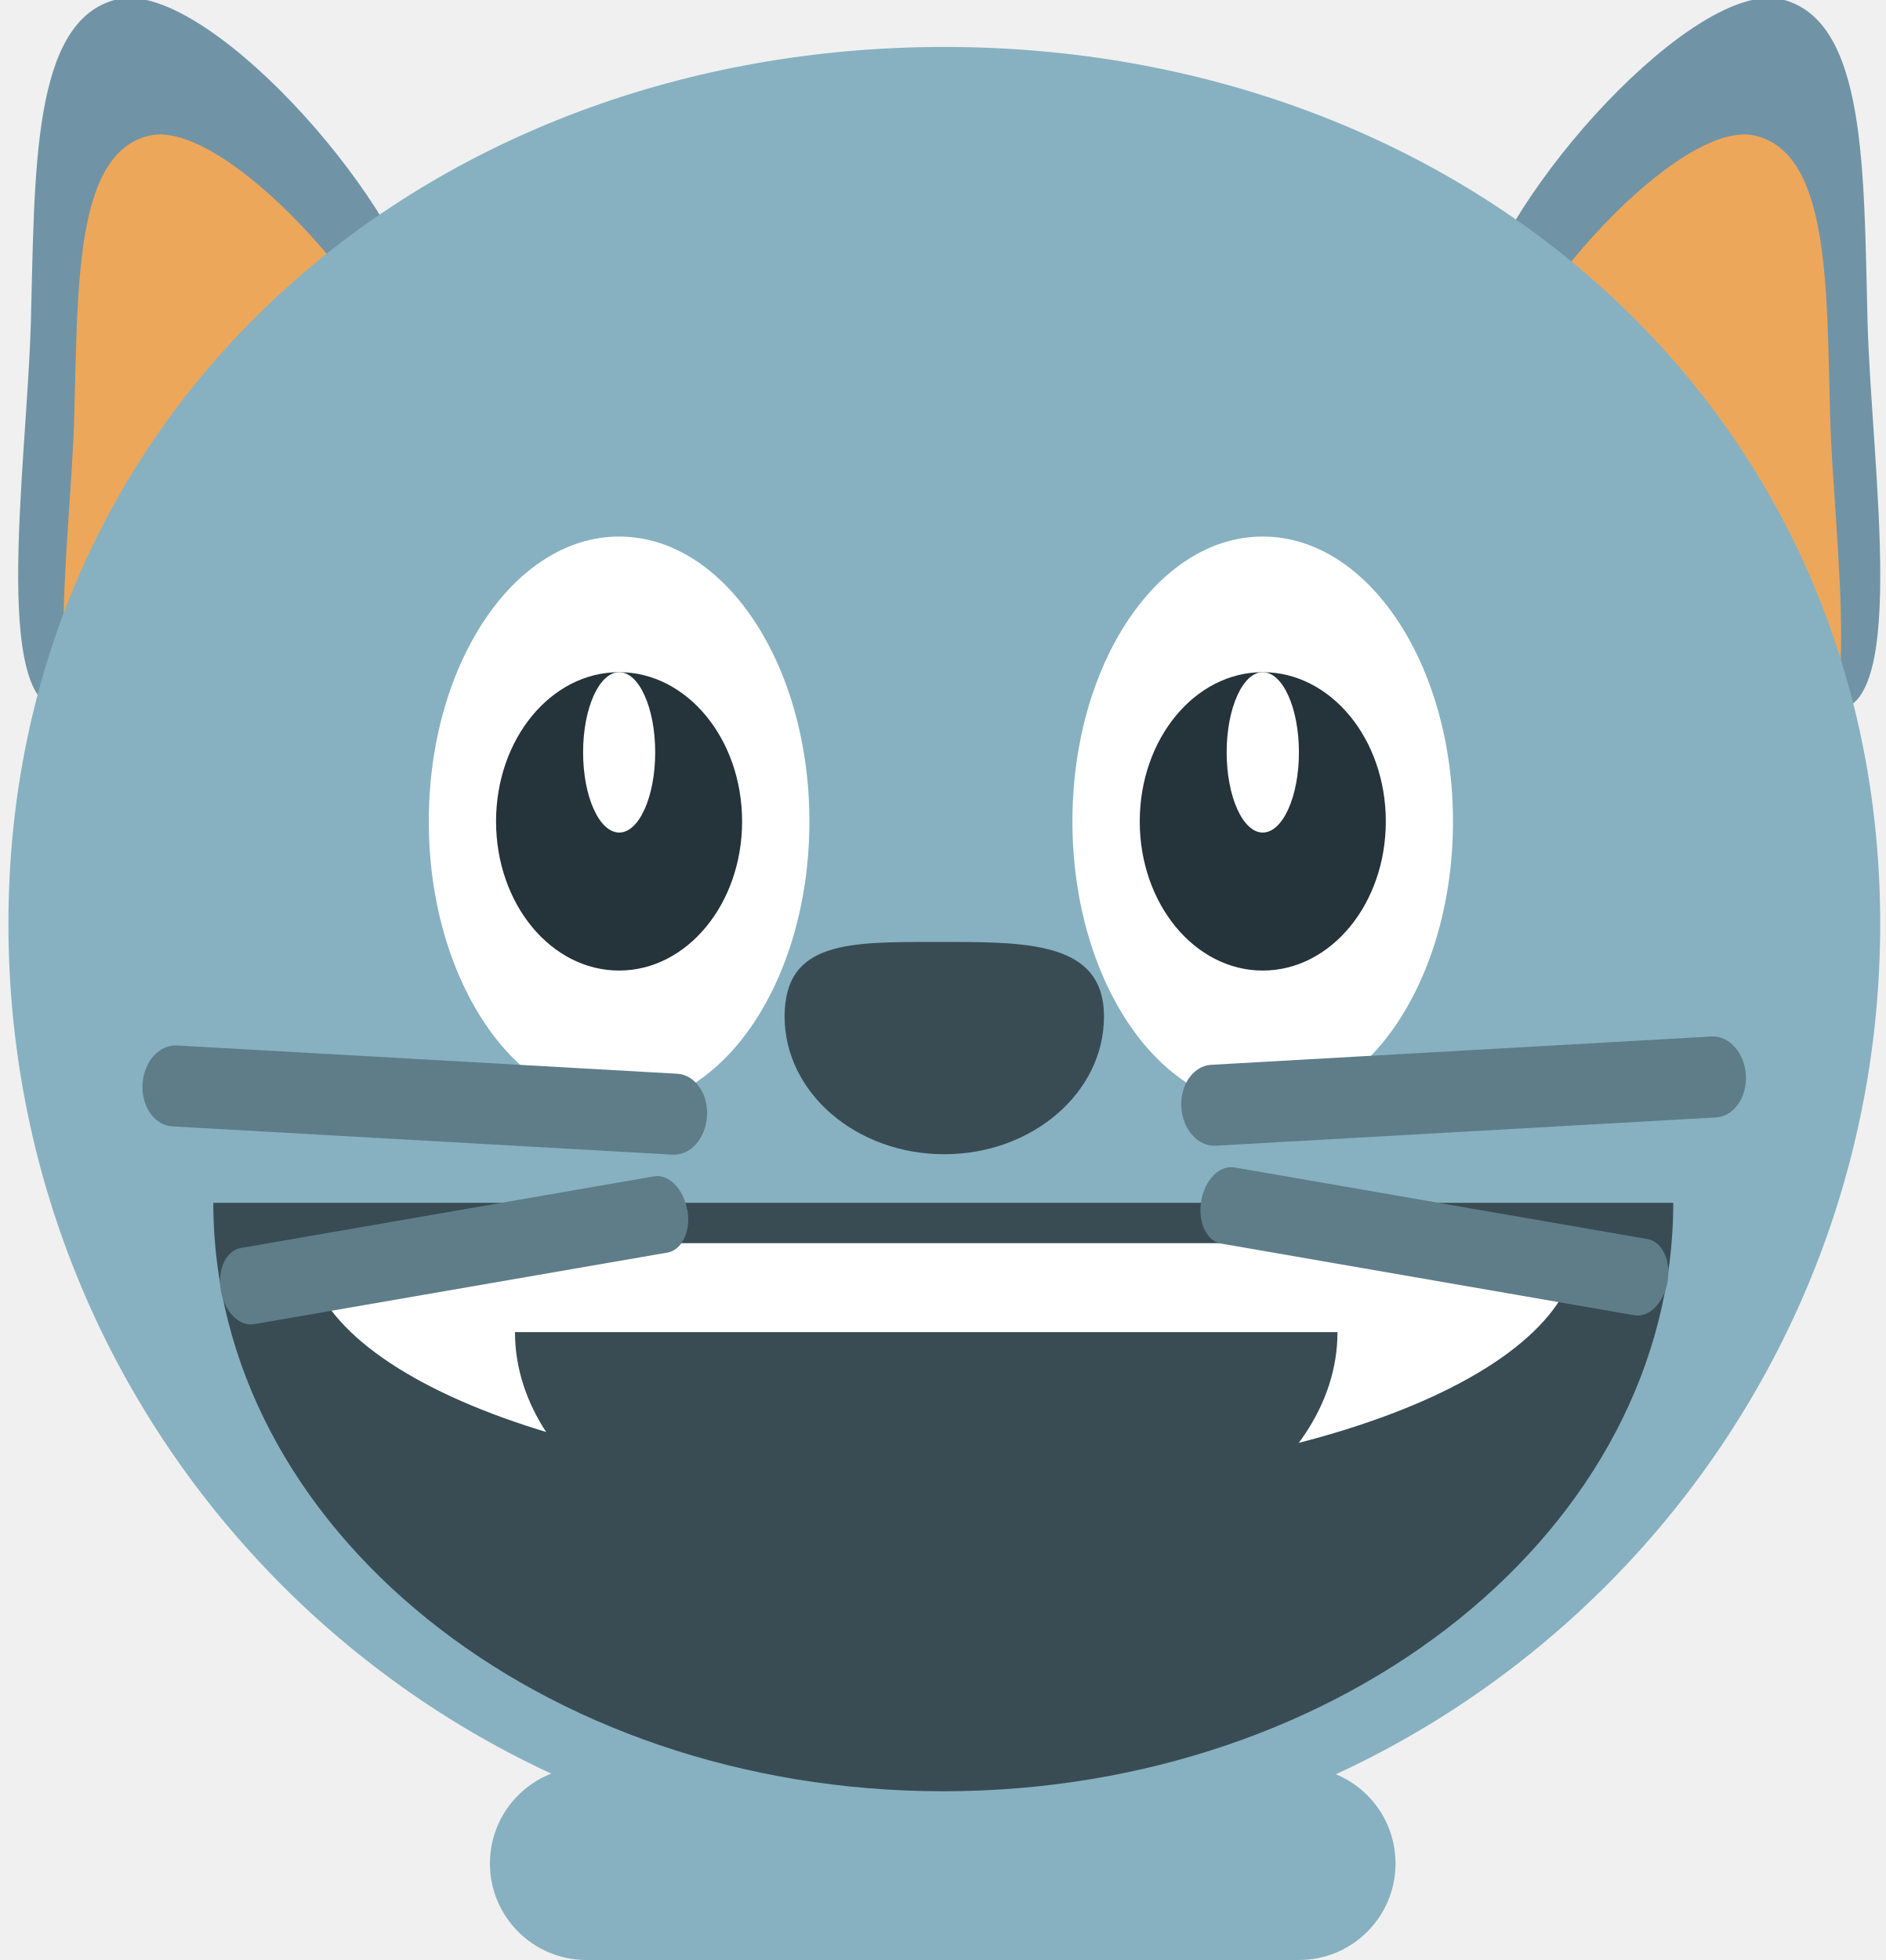
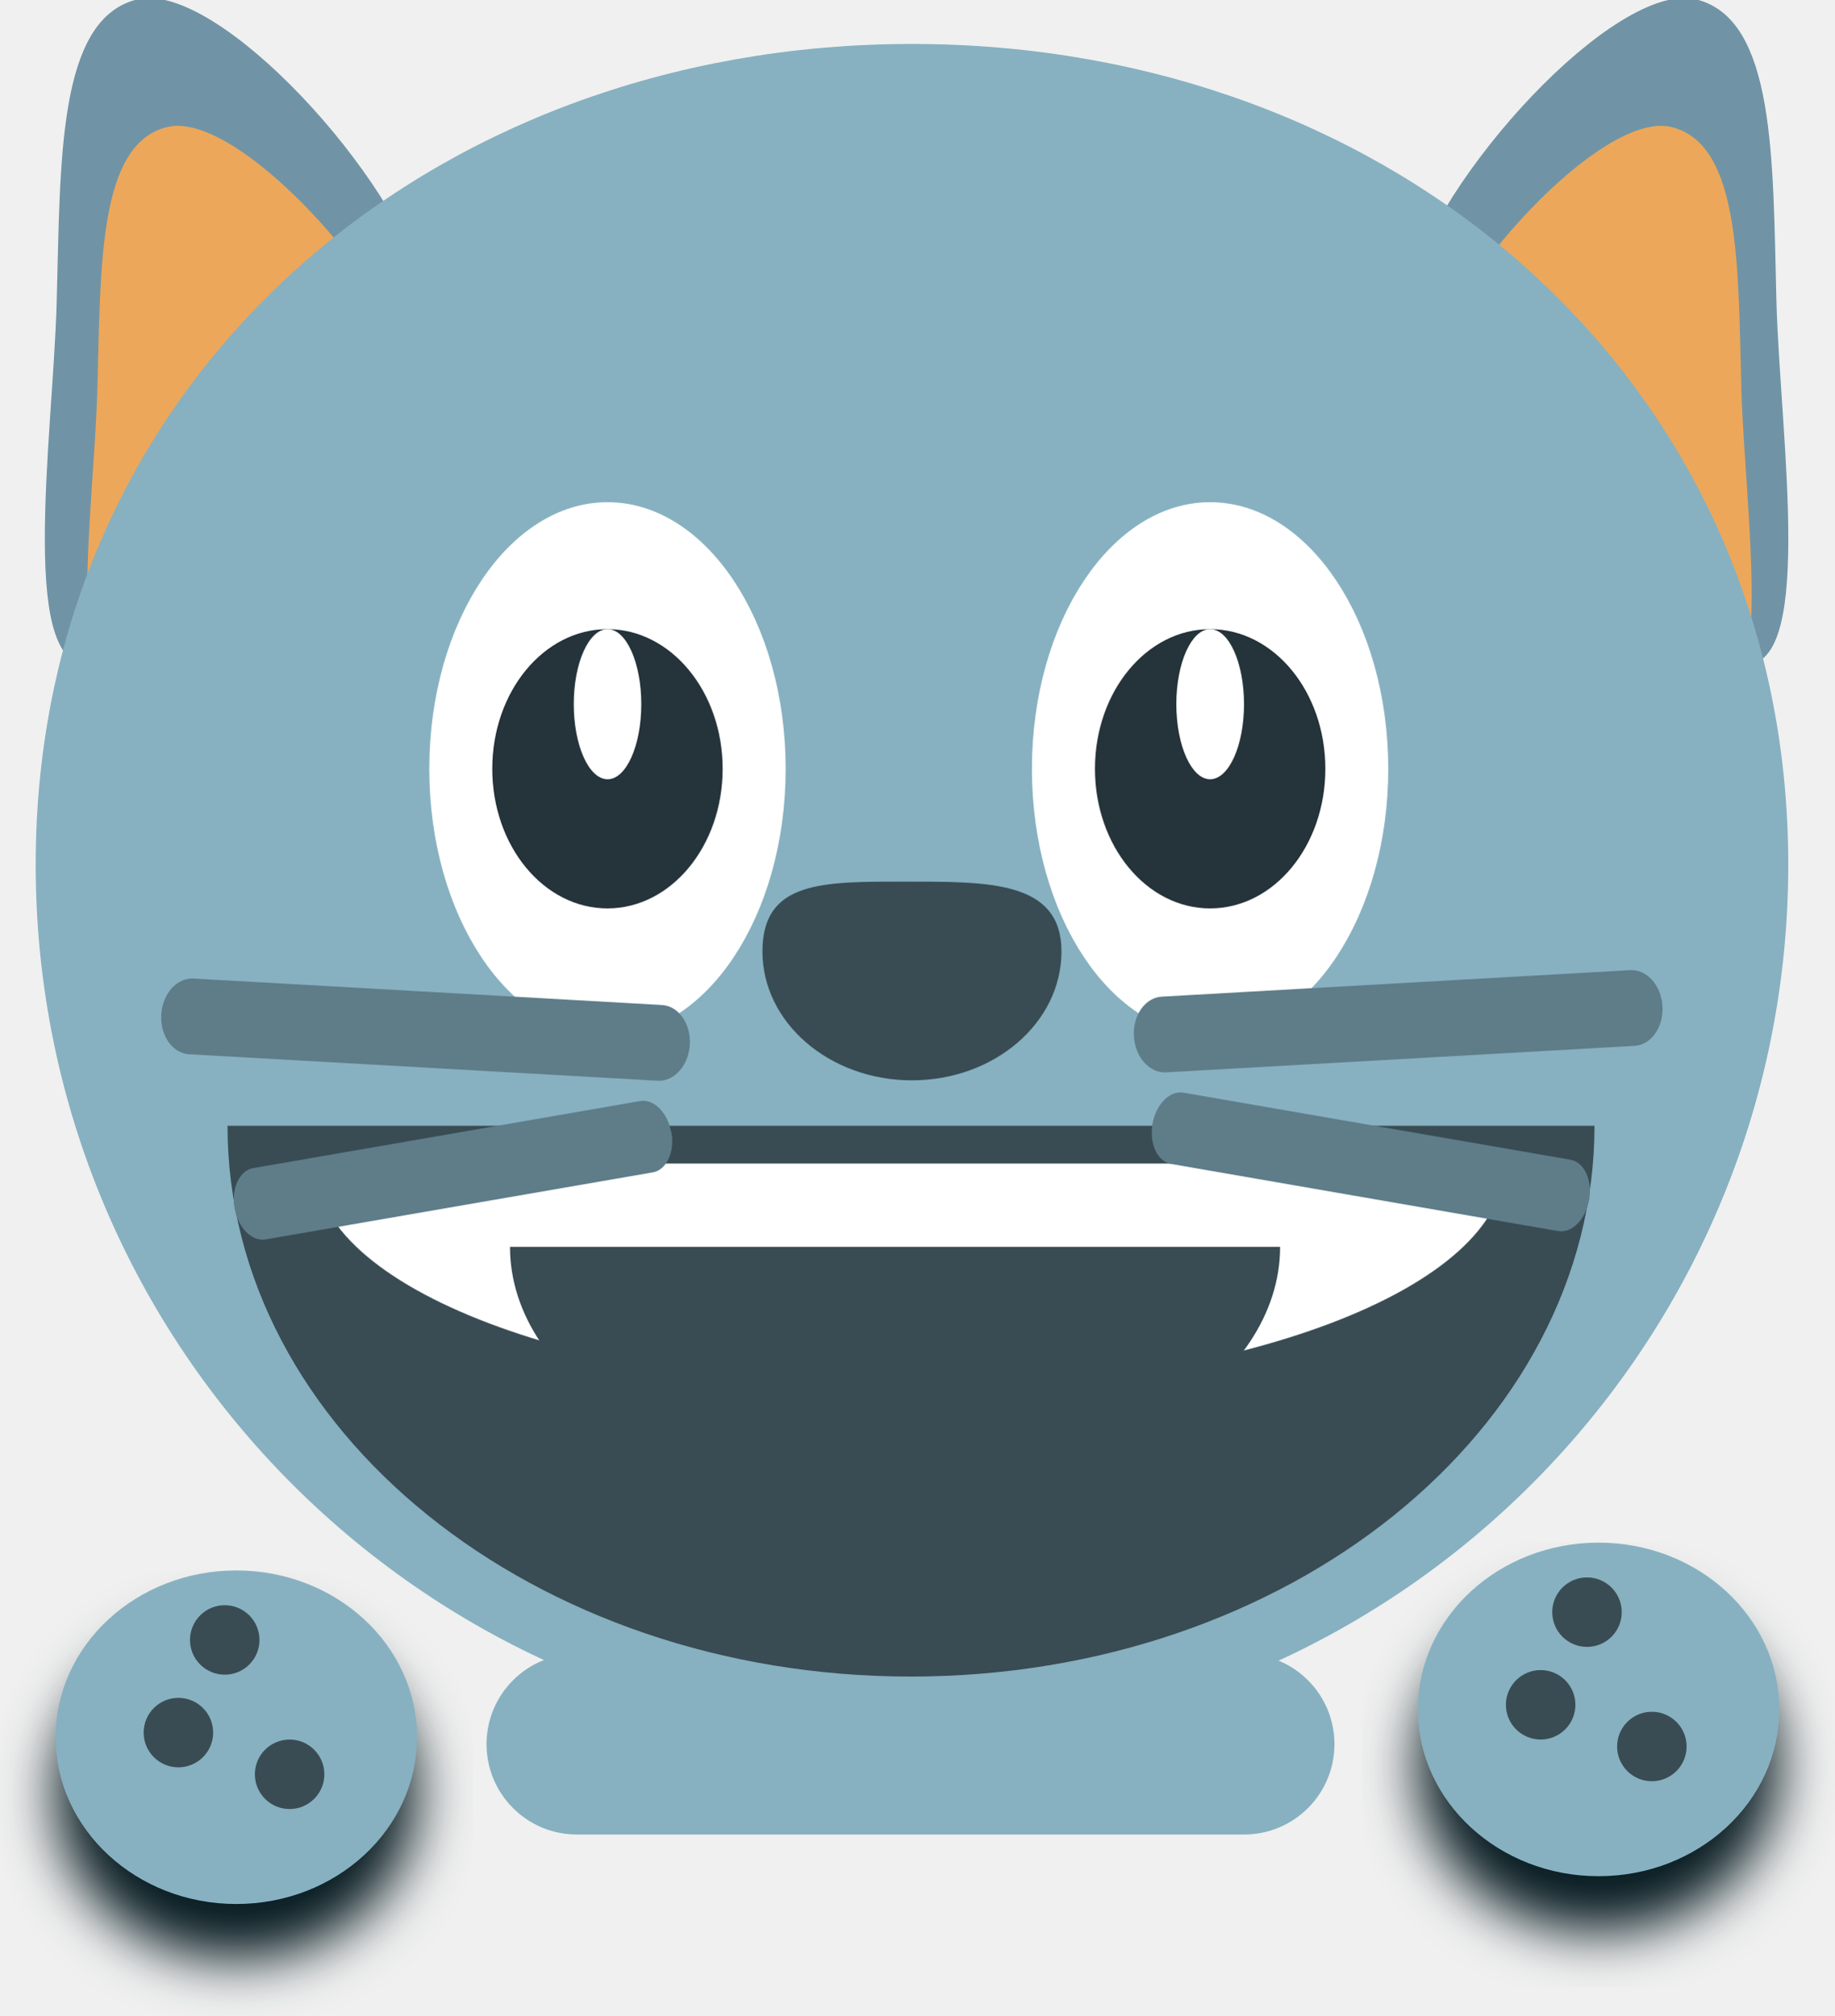
- <svg xmlns="http://www.w3.org/2000/svg" width="127" height="132" viewBox="0 0 127 132" fill="none">
-   <rect x="33" y="119" width="61" height="13" rx="6.5" fill="#87B1C1" />
+ <svg xmlns="http://www.w3.org/2000/svg" width="132" height="145" viewBox="0 0 132 145" fill="none">
+   <rect x="35" y="119" width="61" height="13" rx="6.5" fill="#87B1C1" />
  <g clip-path="url(#clip0)">
-     <path d="M99.299 21.024C97.344 29.229 117.198 46.366 122.976 47.745C128.747 49.121 126.062 31.559 125.796 21.71C125.526 11.582 125.768 1.335 120 -0.048C114.221 -1.417 101.255 12.82 99.299 21.028" fill="#7094A6" />
-     <path d="M100.271 27.433C98.56 34.559 115.804 49.44 120.821 50.637C125.831 51.825 123.508 36.575 123.274 28.031C123.032 19.232 123.246 10.334 118.223 9.136C113.217 7.931 101.965 20.31 100.265 27.433" fill="#EDA75A" />
-     <path d="M28.585 21.024C30.542 29.23 10.686 46.367 4.906 47.746C-0.875 49.121 1.812 31.559 2.078 21.711C2.358 11.582 2.112 1.335 7.888 -0.046C13.655 -1.417 26.625 12.821 28.585 21.028" fill="#7094A6" />
-     <path d="M28.019 27.433C29.713 34.559 12.479 49.44 7.463 50.637C2.45 51.825 4.776 36.575 5.002 28.031C5.252 19.232 5.03 10.334 10.046 9.136C15.063 7.931 26.312 20.31 28.025 27.433" fill="#EDA75A" />
-     <path d="M126.646 62.221C126.646 97.038 98.428 125.256 63.602 125.256C28.772 125.256 0.567 97.038 0.567 62.221C0.567 27.391 28.772 3.162 63.602 3.162C98.43 3.162 126.646 27.393 126.646 62.221Z" fill="#87B1C1" />
-     <path d="M54.519 55.324C54.519 65.917 48.79 74.517 41.705 74.517C34.631 74.517 28.882 65.917 28.882 55.324C28.882 44.722 34.631 36.135 41.705 36.135C48.788 36.135 54.519 44.724 54.519 55.324Z" fill="white" />
-     <path d="M97.87 55.324C97.87 65.917 92.135 74.517 85.053 74.517C77.982 74.517 72.236 65.917 72.236 55.324C72.236 44.722 77.982 36.135 85.053 36.135C92.137 36.135 97.87 44.724 97.87 55.324Z" fill="white" />
-     <path d="M49.986 55.32C49.986 60.872 46.276 65.363 41.7 65.363C37.112 65.363 33.413 60.872 33.413 55.32C33.413 49.768 37.112 45.269 41.7 45.269C46.276 45.269 49.986 49.768 49.986 55.32Z" fill="#25333A" />
-     <path d="M93.345 55.32C93.345 60.872 89.648 65.363 85.054 65.363C80.476 65.363 76.771 60.872 76.771 55.32C76.771 49.768 80.476 45.269 85.054 45.269C89.648 45.269 93.345 49.768 93.345 55.32Z" fill="#25333A" />
-     <path d="M52.849 68.46C52.849 63.352 57.207 63.437 63.142 63.437C69.082 63.437 74.362 63.352 74.362 68.46C74.362 73.583 69.538 77.734 63.603 77.734C57.667 77.734 52.849 73.583 52.849 68.46Z" fill="#394C54" />
-     <path d="M44.133 50.666C44.133 53.653 43.048 56.07 41.712 56.07C40.365 56.07 39.276 53.653 39.276 50.666C39.276 47.684 40.365 45.269 41.712 45.269C43.048 45.269 44.133 47.682 44.133 50.666Z" fill="white" />
-     <path d="M87.493 50.666C87.493 53.653 86.403 56.07 85.054 56.07C83.718 56.07 82.625 53.653 82.625 50.666C82.625 47.684 83.718 45.269 85.054 45.269C86.403 45.269 87.493 47.682 87.493 50.666Z" fill="white" />
-     <path d="M112.707 81.004C112.707 102.872 90.68 120.636 63.526 120.636C36.402 120.636 14.367 102.884 14.367 81.004" fill="#394C54" />
-     <path d="M106.264 83.722C106.264 92.703 87.083 99.974 63.441 99.974C39.807 99.974 20.631 92.703 20.631 83.722" fill="white" />
-     <path d="M90.09 89.715C90.09 99.43 77.688 107.312 62.39 107.312C47.104 107.312 34.688 99.43 34.688 89.715" fill="#394C54" />
-     <path d="M47.624 75.162C47.539 76.666 46.505 77.829 45.308 77.763L11.604 75.858C10.413 75.789 9.51 74.515 9.6 73.011C9.685 71.506 10.725 70.342 11.915 70.409L45.62 72.314C46.815 72.382 47.712 73.657 47.624 75.162Z" fill="#5E7D89" />
-     <path d="M46.304 81.479C46.55 82.896 45.949 84.184 44.965 84.356L17.104 89.18C16.12 89.353 15.12 88.345 14.874 86.924C14.628 85.509 15.229 84.222 16.213 84.051L44.054 79.223C45.038 79.052 46.038 80.06 46.285 81.479" fill="#5E7D89" />
-     <path d="M79.572 74.559C79.657 76.064 80.691 77.226 81.888 77.161L115.59 75.254C116.783 75.184 117.684 73.91 117.598 72.406C117.513 70.904 116.475 69.739 115.283 69.805L81.58 71.712C80.385 71.779 79.487 73.055 79.572 74.559Z" fill="#5E7D89" />
-     <path d="M80.911 80.874C80.665 82.292 81.266 83.58 82.251 83.751L110.091 88.579C111.075 88.751 112.076 87.743 112.322 86.321C112.568 84.908 111.964 83.62 110.98 83.447L83.139 78.621C82.155 78.449 81.155 79.457 80.909 80.874" fill="#5E7D89" />
+     <path d="M101.299 21.024C99.344 29.229 119.198 46.366 124.976 47.745C130.747 49.121 128.062 31.559 127.796 21.71C127.526 11.582 127.768 1.335 122 -0.048C116.221 -1.417 103.255 12.82 101.299 21.028" fill="#7094A6" />
+     <path d="M102.271 27.433C100.56 34.559 117.804 49.44 122.821 50.637C127.831 51.825 125.508 36.575 125.274 28.031C125.032 19.232 125.246 10.334 120.223 9.136C115.217 7.931 103.965 20.31 102.265 27.433" fill="#EDA75A" />
+     <path d="M30.585 21.024C32.542 29.23 12.686 46.367 6.906 47.746C1.125 49.121 3.812 31.559 4.078 21.711C4.358 11.582 4.112 1.335 9.888 -0.046C15.655 -1.417 28.625 12.821 30.585 21.028" fill="#7094A6" />
+     <path d="M30.019 27.433C31.713 34.559 14.479 49.44 9.463 50.637C4.45 51.825 6.776 36.575 7.002 28.031C7.252 19.232 7.03 10.334 12.046 9.136C17.063 7.931 28.312 20.31 30.025 27.433" fill="#EDA75A" />
+     <path d="M128.646 62.221C128.646 97.038 100.428 125.256 65.602 125.256C30.772 125.256 2.567 97.038 2.567 62.221C2.567 27.391 30.772 3.162 65.602 3.162C100.43 3.162 128.646 27.393 128.646 62.221Z" fill="#87B1C1" />
+     <path d="M56.519 55.324C56.519 65.917 50.79 74.517 43.705 74.517C36.631 74.517 30.882 65.917 30.882 55.324C30.882 44.722 36.631 36.135 43.705 36.135C50.788 36.135 56.519 44.724 56.519 55.324Z" fill="white" />
+     <path d="M99.87 55.324C99.87 65.917 94.135 74.517 87.053 74.517C79.982 74.517 74.236 65.917 74.236 55.324C74.236 44.722 79.982 36.135 87.053 36.135C94.137 36.135 99.87 44.724 99.87 55.324Z" fill="white" />
+     <path d="M51.986 55.32C51.986 60.872 48.276 65.363 43.7 65.363C39.112 65.363 35.413 60.872 35.413 55.32C35.413 49.768 39.112 45.269 43.7 45.269C48.276 45.269 51.986 49.768 51.986 55.32Z" fill="#25333A" />
+     <path d="M95.345 55.32C95.345 60.872 91.648 65.363 87.054 65.363C82.476 65.363 78.771 60.872 78.771 55.32C78.771 49.768 82.476 45.269 87.054 45.269C91.648 45.269 95.345 49.768 95.345 55.32Z" fill="#25333A" />
+     <path d="M54.849 68.46C54.849 63.352 59.207 63.437 65.142 63.437C71.082 63.437 76.362 63.352 76.362 68.46C76.362 73.583 71.538 77.734 65.603 77.734C59.667 77.734 54.849 73.583 54.849 68.46Z" fill="#394C54" />
+     <path d="M46.133 50.666C46.133 53.653 45.048 56.07 43.712 56.07C42.365 56.07 41.276 53.653 41.276 50.666C41.276 47.684 42.365 45.269 43.712 45.269C45.048 45.269 46.133 47.682 46.133 50.666Z" fill="white" />
+     <path d="M89.493 50.666C89.493 53.653 88.403 56.07 87.054 56.07C85.718 56.07 84.625 53.653 84.625 50.666C84.625 47.684 85.718 45.269 87.054 45.269C88.403 45.269 89.493 47.682 89.493 50.666Z" fill="white" />
+     <path d="M114.707 81.004C114.707 102.872 92.68 120.636 65.526 120.636C38.402 120.636 16.367 102.884 16.367 81.004" fill="#394C54" />
+     <path d="M108.264 83.722C108.264 92.703 89.083 99.974 65.441 99.974C41.807 99.974 22.631 92.703 22.631 83.722" fill="white" />
+     <path d="M92.09 89.715C92.09 99.43 79.688 107.312 64.39 107.312C49.104 107.312 36.688 99.43 36.688 89.715" fill="#394C54" />
+     <path d="M49.624 75.162C49.539 76.666 48.505 77.829 47.308 77.763L13.604 75.858C12.413 75.789 11.51 74.515 11.6 73.011C11.685 71.506 12.725 70.342 13.915 70.409L47.62 72.314C48.815 72.382 49.712 73.657 49.624 75.162Z" fill="#5E7D89" />
+     <path d="M48.304 81.479C48.55 82.896 47.949 84.184 46.965 84.356L19.104 89.18C18.12 89.353 17.12 88.345 16.874 86.924C16.628 85.509 17.229 84.222 18.213 84.051L46.054 79.223C47.038 79.052 48.038 80.06 48.285 81.479" fill="#5E7D89" />
+     <path d="M81.572 74.559C81.657 76.064 82.691 77.226 83.888 77.161L117.59 75.254C118.783 75.184 119.684 73.91 119.598 72.406C119.513 70.904 118.475 69.739 117.283 69.805L83.58 71.712C82.385 71.779 81.487 73.055 81.572 74.559Z" fill="#5E7D89" />
+     <path d="M82.911 80.874C82.665 82.292 83.266 83.58 84.251 83.751L112.091 88.579C113.075 88.751 114.076 87.743 114.322 86.321C114.568 84.908 113.964 83.62 112.98 83.447L85.139 78.621C84.155 78.449 83.155 79.457 82.909 80.874" fill="#5E7D89" />
+   </g>
+   <g filter="url(#filter0_d)">
+     <ellipse cx="115" cy="123" rx="13" ry="12" fill="#87B1C1" />
+     <path d="M110.833 120.167C111.497 120.167 112.132 120.43 112.601 120.899C113.07 121.368 113.333 122.004 113.333 122.667C113.333 123.33 113.07 123.966 112.601 124.434C112.132 124.903 111.497 125.167 110.833 125.167C110.17 125.167 109.535 124.903 109.066 124.434C108.597 123.966 108.333 123.33 108.333 122.667C108.333 122.004 108.597 121.368 109.066 120.899C109.535 120.43 110.17 120.167 110.833 120.167ZM114.167 113.5C114.83 113.5 115.466 113.763 115.935 114.232C116.403 114.701 116.667 115.337 116.667 116C116.667 116.663 116.403 117.299 115.935 117.768C115.466 118.237 114.83 118.5 114.167 118.5C113.504 118.5 112.868 118.237 112.399 117.768C111.93 117.299 111.667 116.663 111.667 116C111.667 115.337 111.93 114.701 112.399 114.232C112.868 113.763 113.504 113.5 114.167 113.5ZM118.833 123.167C120.208 123.167 121.333 124.283 121.333 125.667C121.333 126.33 121.07 126.966 120.601 127.434C120.132 127.903 119.497 128.167 118.833 128.167C117.45 128.167 116.333 127.042 116.333 125.667C116.333 125.004 116.597 124.368 117.066 123.899C117.535 123.43 118.17 123.167 118.833 123.167Z" fill="#394C54" />
+   </g>
+   <g filter="url(#filter1_d)">
+     <ellipse cx="17" cy="125" rx="13" ry="12" fill="#87B1C1" />
+     <path d="M12.834 122.167C13.496 122.167 14.132 122.43 14.601 122.899C15.07 123.368 15.334 124.004 15.334 124.667C15.334 125.33 15.07 125.966 14.601 126.434C14.132 126.903 13.496 127.167 12.834 127.167C12.171 127.167 11.535 126.903 11.066 126.434C10.597 125.966 10.334 125.33 10.334 124.667C10.334 124.004 10.597 123.368 11.066 122.899C11.535 122.43 12.171 122.167 12.834 122.167ZM16.167 115.5C16.83 115.5 17.466 115.763 17.935 116.232C18.403 116.701 18.667 117.337 18.667 118C18.667 118.663 18.403 119.299 17.935 119.768C17.466 120.237 16.83 120.5 16.167 120.5C15.504 120.5 14.868 120.237 14.399 119.768C13.93 119.299 13.667 118.663 13.667 118C13.667 117.337 13.93 116.701 14.399 116.232C14.868 115.763 15.504 115.5 16.167 115.5ZM20.834 125.167C22.209 125.167 23.334 126.283 23.334 127.667C23.334 128.33 23.07 128.966 22.601 129.434C22.132 129.903 21.497 130.167 20.834 130.167C19.45 130.167 18.334 129.042 18.334 127.667C18.334 127.004 18.597 126.368 19.066 125.899C19.535 125.43 20.171 125.167 20.834 125.167Z" fill="#394C54" />
  </g>
  <defs>
+     <filter id="filter0_d" x="98" y="111" width="34" height="32" filterUnits="userSpaceOnUse" color-interpolation-filters="sRGB">
+       <feFlood flood-opacity="0" result="BackgroundImageFix" />
+       <feColorMatrix in="SourceAlpha" type="matrix" values="0 0 0 0 0 0 0 0 0 0 0 0 0 0 0 0 0 0 127 0" />
+       <feOffset dy="4" />
+       <feGaussianBlur stdDeviation="2" />
+       <feColorMatrix type="matrix" values="0 0 0 0 0.03 0 0 0 0 0.108 0 0 0 0 0.133 0 0 0 1 0" />
+       <feBlend mode="normal" in2="BackgroundImageFix" result="effect1_dropShadow" />
+       <feBlend mode="normal" in="SourceGraphic" in2="effect1_dropShadow" result="shape" />
+     </filter>
+     <filter id="filter1_d" x="0" y="113" width="34" height="32" filterUnits="userSpaceOnUse" color-interpolation-filters="sRGB">
+       <feFlood flood-opacity="0" result="BackgroundImageFix" />
+       <feColorMatrix in="SourceAlpha" type="matrix" values="0 0 0 0 0 0 0 0 0 0 0 0 0 0 0 0 0 0 127 0" />
+       <feOffset dy="4" />
+       <feGaussianBlur stdDeviation="2" />
+       <feColorMatrix type="matrix" values="0 0 0 0 0.03 0 0 0 0 0.108 0 0 0 0 0.133 0 0 0 1 0" />
+       <feBlend mode="normal" in2="BackgroundImageFix" result="effect1_dropShadow" />
+       <feBlend mode="normal" in="SourceGraphic" in2="effect1_dropShadow" result="shape" />
+     </filter>
    <clipPath id="clip0">
-       <rect width="127" height="127" fill="white" />
+       <rect width="127" height="127" fill="white" transform="translate(2)" />
    </clipPath>
  </defs>
</svg>
